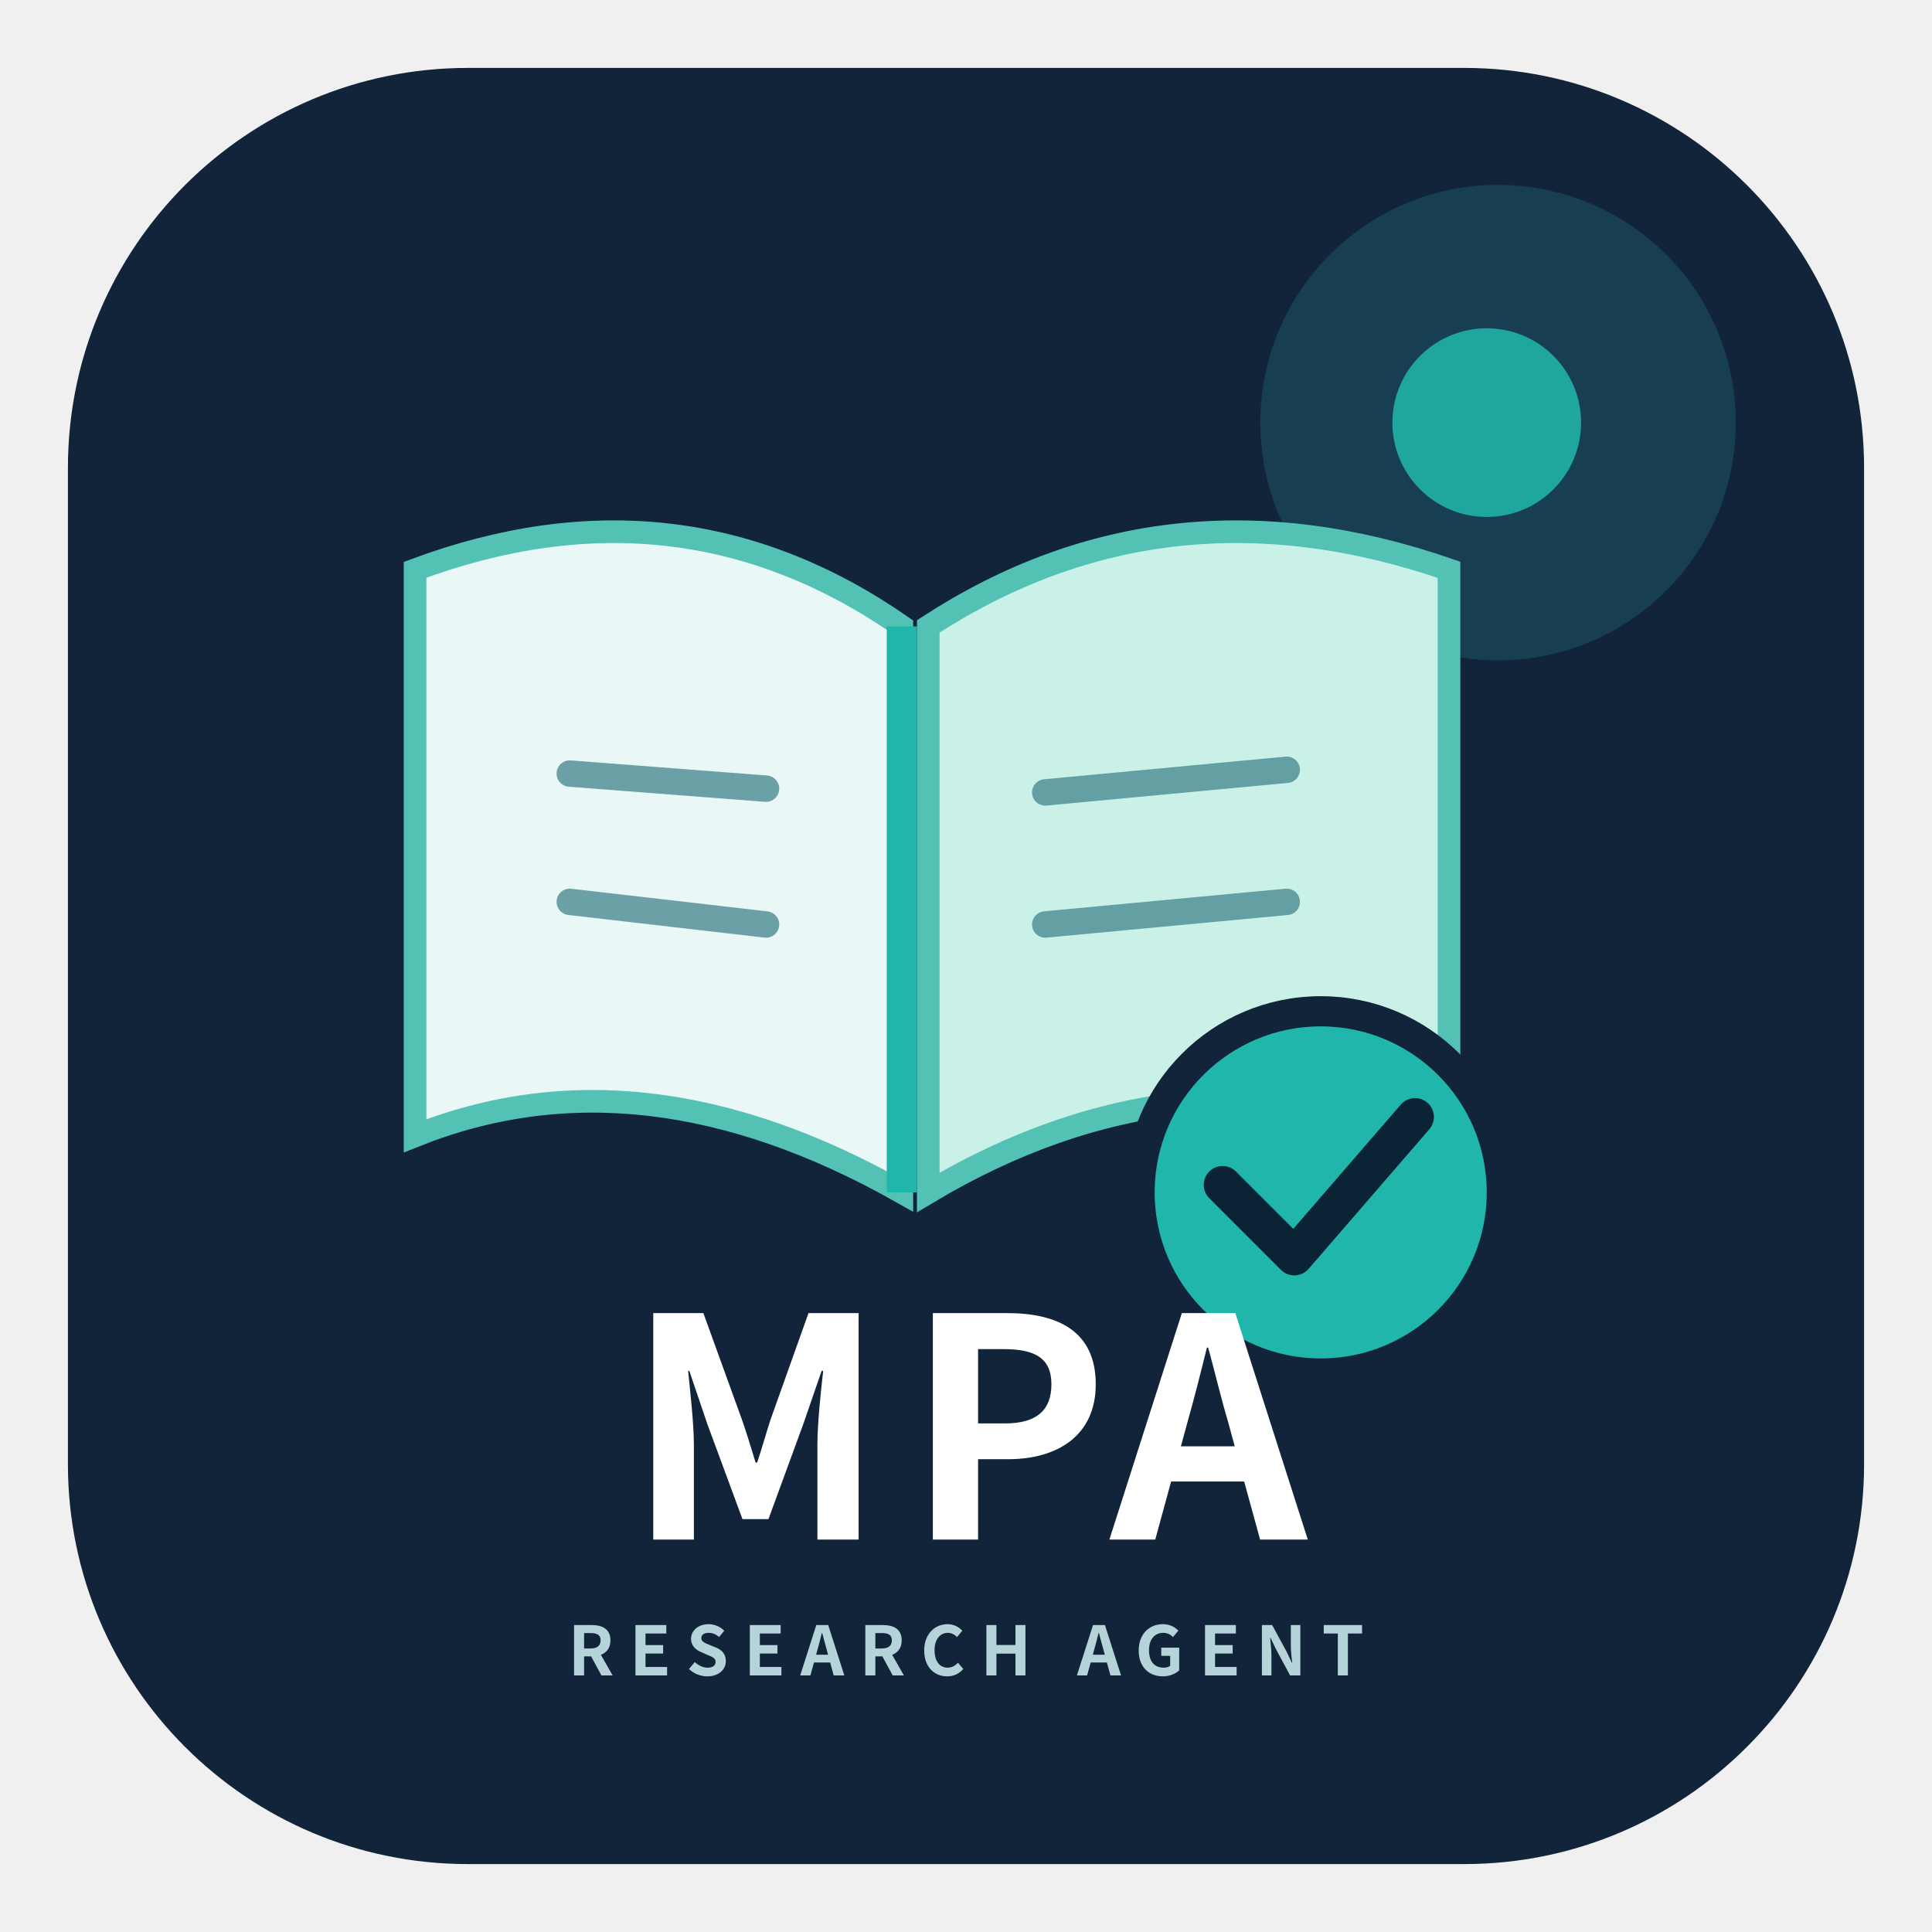
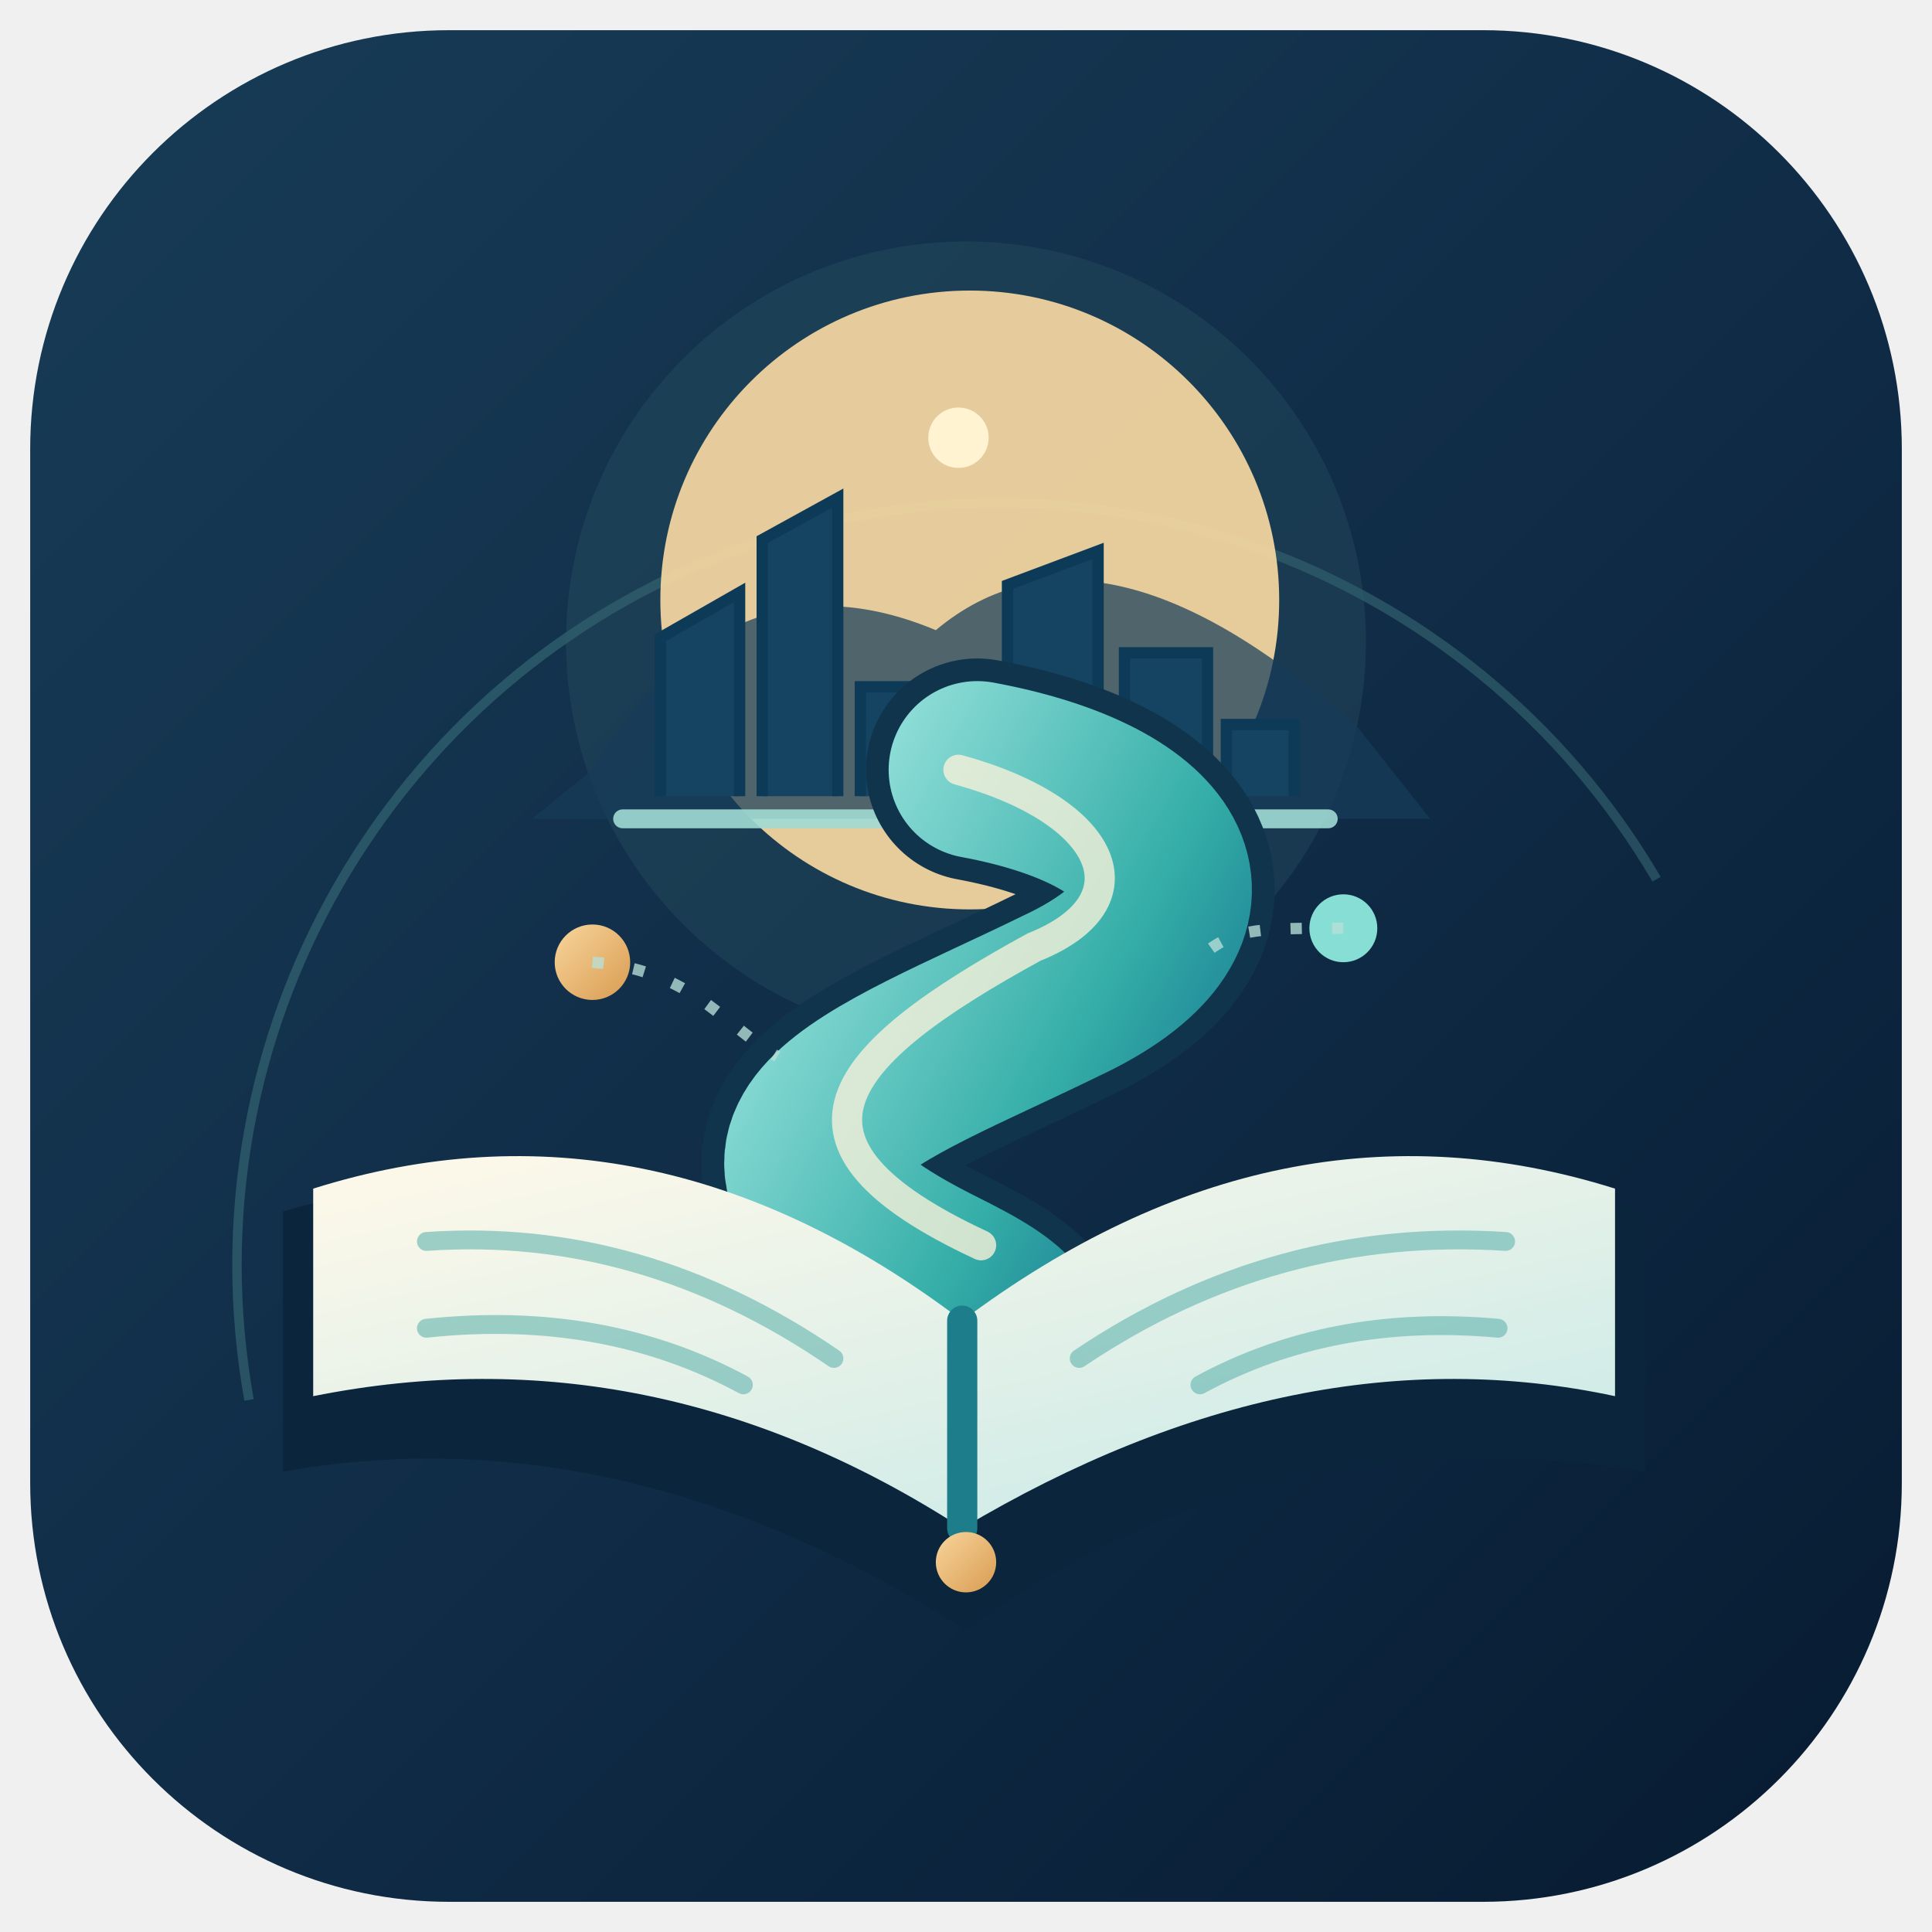
- <svg xmlns="http://www.w3.org/2000/svg" width="512" height="512" viewBox="0 0 512 512" role="img" aria-label="MPA Research Agent logo">
+ <svg xmlns="http://www.w3.org/2000/svg" width="512" height="512" viewBox="0 0 512 512" role="img" aria-label="MPA Research Agent emblem: a river of evidence links public governance to an open knowledge source">
  <defs>
-     <linearGradient id="soft" x1="0" y1="0" x2="1" y2="1">
-       <stop offset="0" stop-color="#F4FBFC" />
-       <stop offset="1" stop-color="#EEF3FA" />
+     <linearGradient id="night" x1="0" y1="0" x2="1" y2="1">
+       <stop offset="0" stop-color="#183C56" />
+       <stop offset=".52" stop-color="#102C47" />
+       <stop offset="1" stop-color="#071B31" />
    </linearGradient>
-     <linearGradient id="nav" x1="0" y1="0" x2="1" y2="1">
-       <stop offset="0" stop-color="#142943" />
-       <stop offset="1" stop-color="#0B1628" />
+     <linearGradient id="ribbon" x1="0" y1="0" x2="1" y2="1">
+       <stop offset="0" stop-color="#9CE4DF" />
+       <stop offset=".58" stop-color="#35AEA8" />
+       <stop offset="1" stop-color="#0D668A" />
    </linearGradient>
-     <marker id="arrow" markerWidth="8" markerHeight="8" refX="7" refY="4" orient="auto">
-       <path d="M0,0 L8,4 L0,8 Z" fill="#367789" />
-     </marker>
+     <linearGradient id="paper" x1="0" y1="0" x2=".8" y2="1">
+       <stop offset="0" stop-color="#FFF9E9" />
+       <stop offset="1" stop-color="#CBEAE8" />
+     </linearGradient>
+     <linearGradient id="gold" x1="0" y1="0" x2="1" y2="1">
+       <stop offset="0" stop-color="#F8D59B" />
+       <stop offset="1" stop-color="#D99C52" />
+     </linearGradient>
  </defs>
-   <rect x="18" y="18" width="476" height="476" rx="106" fill="#112439" stroke="#112439" stroke-width="0" />
-   <circle cx="397" cy="112" r="63" fill="#173F51" />
-   <circle cx="394" cy="112" r="25" fill="#20B6AB" opacity=".86" />
-   <path d="M110 151 Q180 125 239 166 V316 Q170 277 110 301Z" fill="#EAF7F7" stroke="#54C1B5" stroke-width="6" />
-   <path d="M246 166 Q309 125 384 151 V301 Q313 276 246 316Z" fill="#C9F1E8" stroke="#54C1B5" stroke-width="6" />
-   <path d="M239 166 V316" stroke="#20B6AB" stroke-width="8" />
-   <path d="M151 205 L203 209 M151 239 L203 245 M277 210 L341 204 M277 245 L341 239" stroke="#4B8C92" stroke-width="7" stroke-linecap="round" opacity=".8" />
-   <circle cx="350" cy="316" r="48" fill="#20B6AB" stroke="#112439" stroke-width="8" />
-   <path d="M324 314 L343 333 L375 296" fill="none" stroke="#0B2435" stroke-width="10" stroke-linecap="round" stroke-linejoin="round" />
-   <text x="256" y="408" font-family="'Noto Sans CJK SC','Microsoft YaHei','PingFang SC','Segoe UI',Arial,sans-serif" font-size="81" font-weight="800" fill="#FFFFFF" text-anchor="middle" letter-spacing="5">MPA</text>
-   <text x="256" y="444" font-family="'Noto Sans CJK SC','Microsoft YaHei','PingFang SC','Segoe UI',Arial,sans-serif" font-size="18" font-weight="700" fill="#B5D4DA" text-anchor="middle" letter-spacing="4">RESEARCH AGENT</text>
+   <rect x="8" y="8" width="496" height="496" rx="111" fill="url(#night)" />
+   <path d="M66 371 A202 202 0 0 1 439 233" stroke="#71C5BA" stroke-width="2.5" opacity=".24" fill="none" />
+   <circle cx="256" cy="170" r="106" fill="#2D5F68" opacity=".28" />
+   <circle cx="257" cy="159" r="82" fill="#F4D6A1" opacity=".93" />
+   <path d="M157 204 Q193 144 248 167 Q291 131 360 193 L379 217 H141Z" fill="#163C59" opacity=".72" />
+   <path d="M175 211 V169 L196 157 V211 M202 211 V143 L222 132 V211 M228 211 V182 L245 182 V211 M267 211 V155 L291 146 V211 M298 211 V173 L320 173 V211 M325 211 V192 L343 192 V211" fill="#154362" stroke="#0D3A57" stroke-width="3" />
+   <path d="M165 217 H352" stroke="#A0DAD4" stroke-width="5" stroke-linecap="round" opacity=".9" />
+   <path d="M259 204 C313 214 326 243 281 264 C232 288 180 304 248 338 C268 348 282 356 257 377" stroke="#10344B" stroke-width="59" stroke-linecap="round" fill="none" />
+   <path d="M259 204 C313 214 326 243 281 264 C232 288 180 304 248 338 C268 348 282 356 257 377" stroke="url(#ribbon)" stroke-width="47" stroke-linecap="round" fill="none" />
+   <path d="M254 204 C294 215 304 239 274 251 C221 280 202 303 260 330" stroke="#F6F1D9" stroke-width="8" stroke-linecap="round" fill="none" opacity=".8" />
+   <path d="M75 321 Q171 294 252 358 Q341 294 436 321 L436 390 Q336 374 256 432 Q165 374 75 390Z" fill="#0A253C" />
+   <path d="M83 315 Q172 287 255 350 Q339 287 428 315 V370 Q344 352 255 405 Q173 352 83 370Z" fill="url(#paper)" />
+   <path d="M255 350 V405" stroke="#1D7D8A" stroke-width="8" stroke-linecap="round" />
+   <path d="M113 329 Q170 325 221 360 M113 352 Q160 347 197 367" stroke="#63B4AD" stroke-width="5" opacity=".6" fill="none" stroke-linecap="round" />
+   <path d="M399 329 Q338 325 286 360 M397 352 Q353 348 318 367" stroke="#63B4AD" stroke-width="5" opacity=".6" fill="none" stroke-linecap="round" />
+   <circle cx="157" cy="255" r="10" fill="url(#gold)" />
+   <circle cx="356" cy="246" r="9" fill="#86DED5" />
+   <circle cx="254" cy="116" r="8" fill="#FFF3D2" />
+   <path d="M157 255 C183 257 191 271 206 280 M356 246 C334 246 328 246 320 252" stroke="#B7DFD7" stroke-width="3" stroke-dasharray="3 8" opacity=".78" fill="none" />
+   <circle cx="256" cy="414" r="8" fill="url(#gold)" />
</svg>
